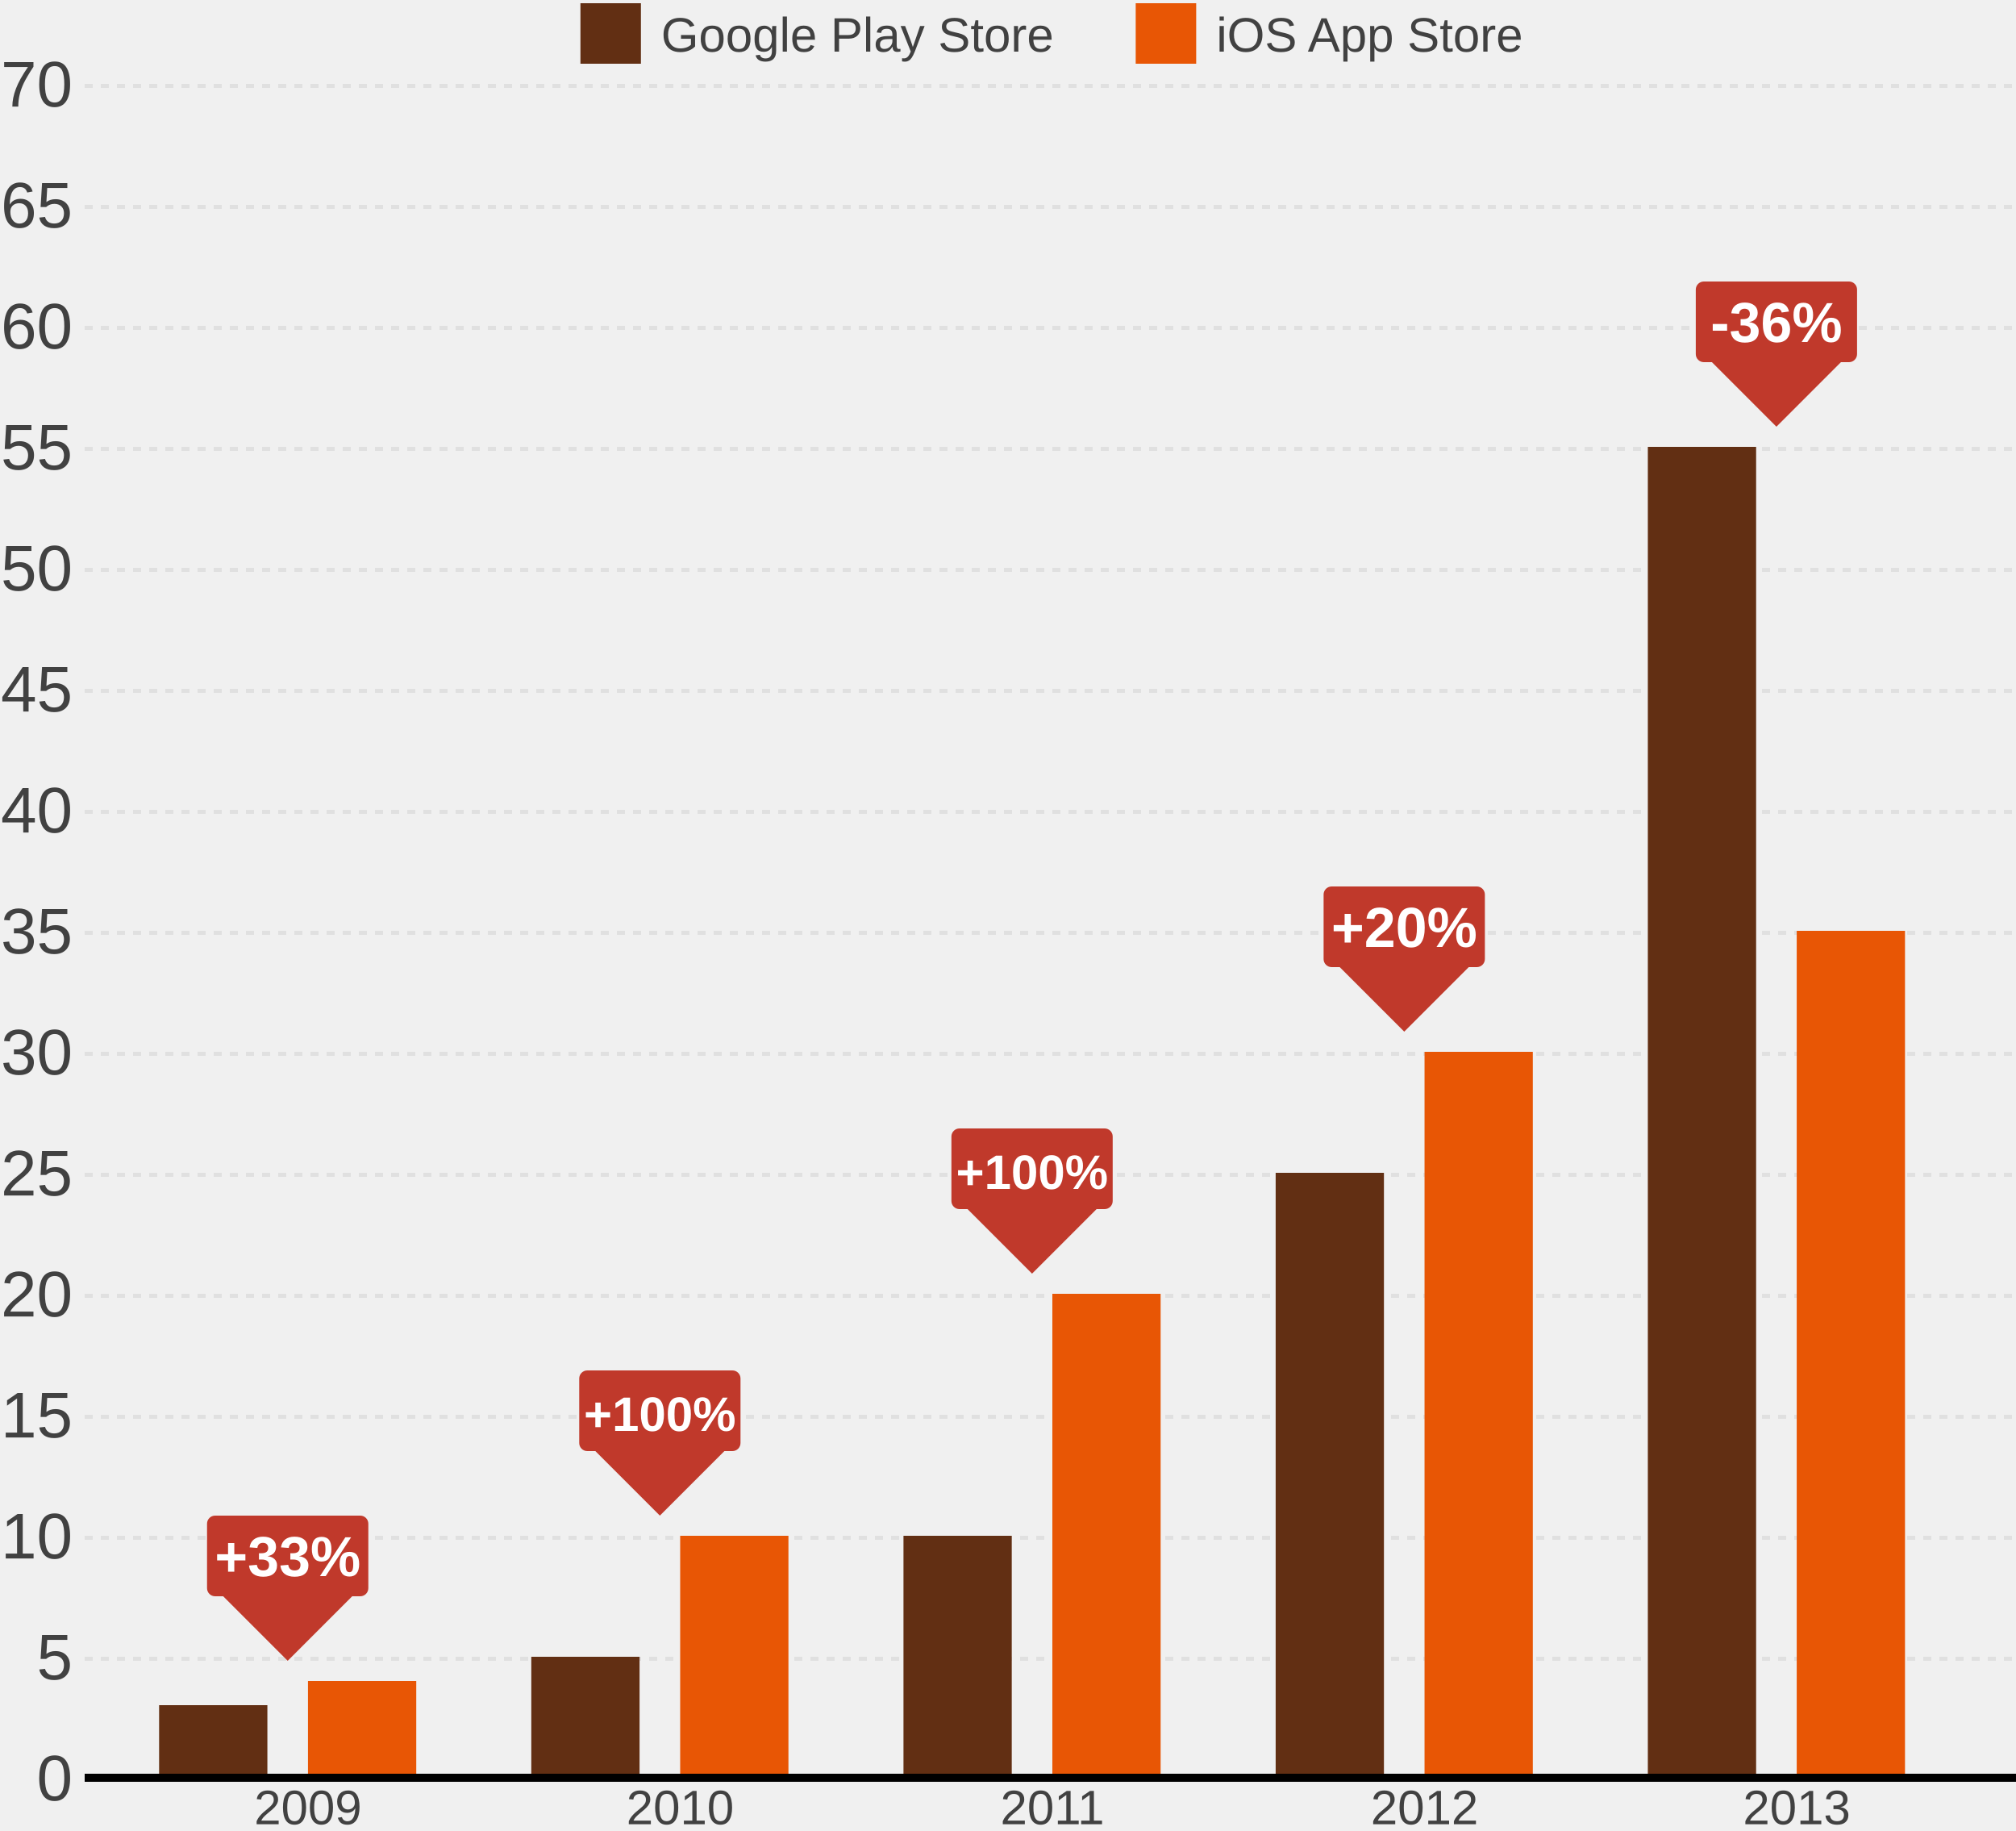
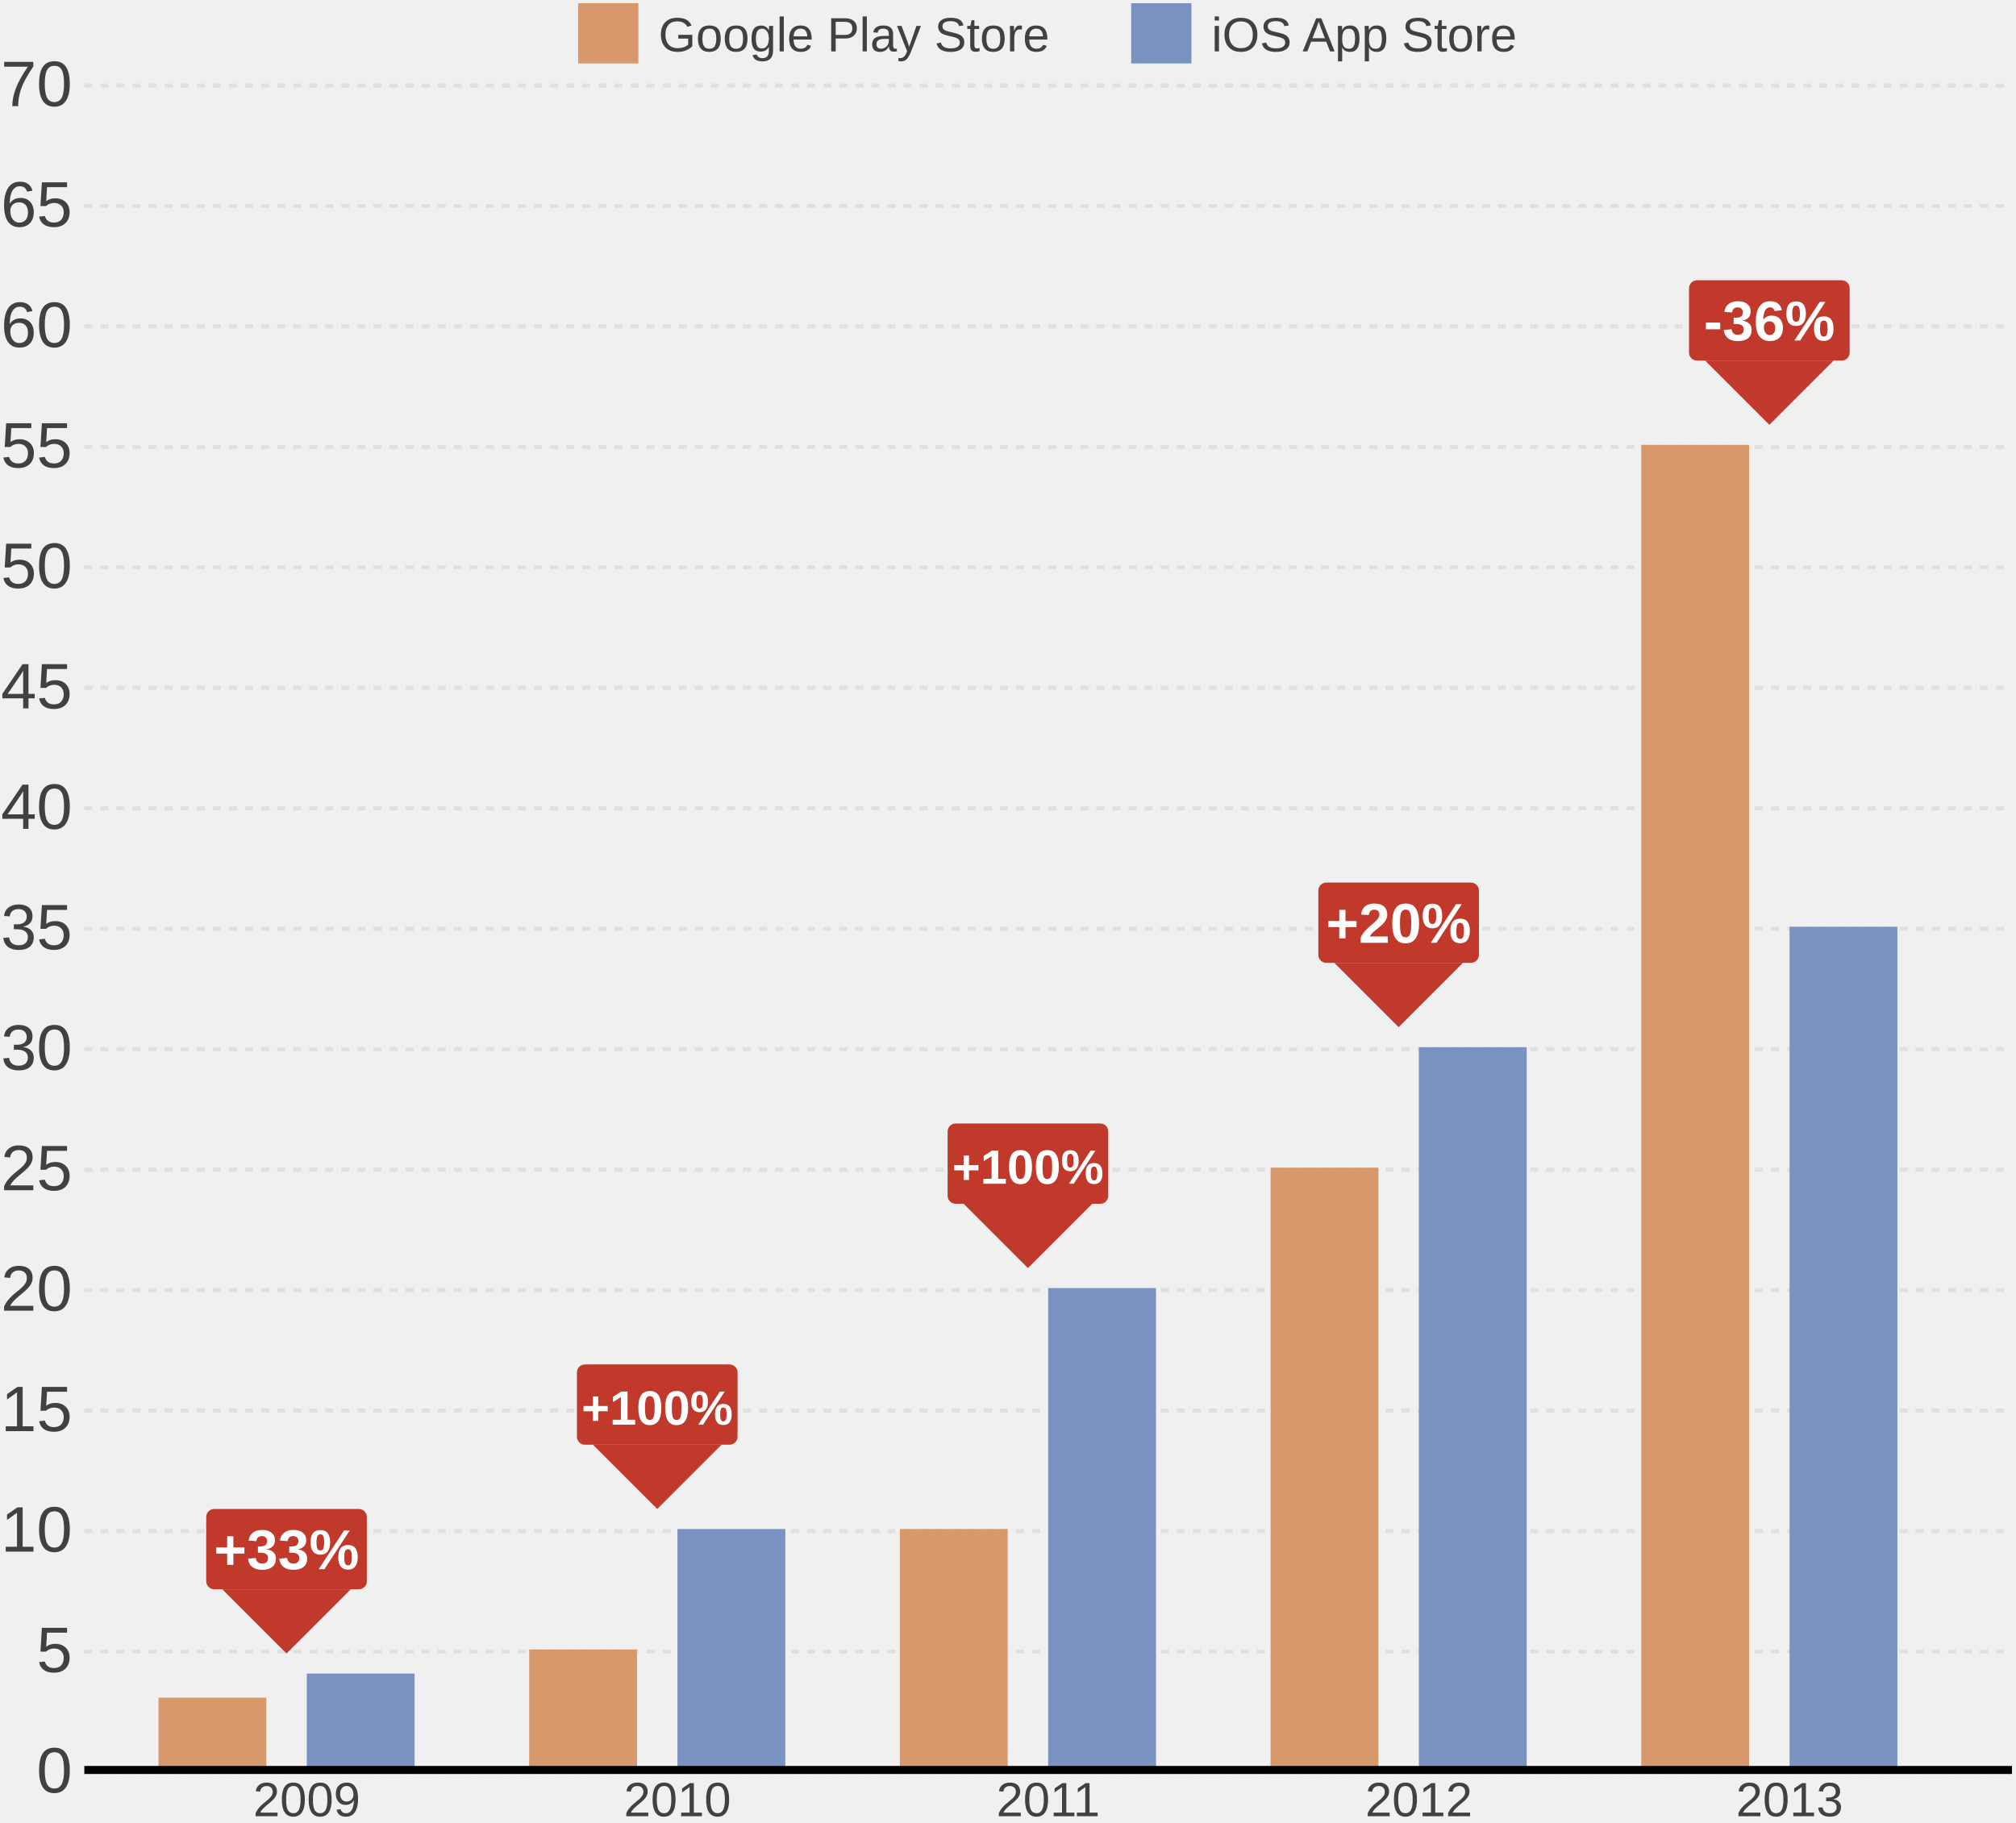
- <svg xmlns="http://www.w3.org/2000/svg" width="500" height="454">
+ <svg xmlns="http://www.w3.org/2000/svg" width="502" height="454">
  <g transform="translate(-59.0, -79.2)">
    <defs />
    <g transform="translate(80, 100)">
      <g class="x-axis" transform="translate(0, 420)" fill="none" font-size="10" font-family="sans-serif" text-anchor="middle">
        <g class="tick" opacity="1" transform="translate(55.38462,0)">
          <line stroke="currentColor" y2="0" />
          <text fill="currentColor" y="3" dy="0.71em" style="font-family: Arial; font-size: 12px; font-weight: 500; fill: rgb(65, 65, 65);">2009</text>
        </g>
        <g class="tick" opacity="1" transform="translate(147.6923,0)">
          <line stroke="currentColor" y2="0" />
          <text fill="currentColor" y="3" dy="0.71em" style="font-family: Arial; font-size: 12px; font-weight: 500; fill: rgb(65, 65, 65);">2010</text>
        </g>
        <g class="tick" opacity="1" transform="translate(240,0)">
          <line stroke="currentColor" y2="0" />
          <text fill="currentColor" y="3" dy="0.71em" style="font-family: Arial; font-size: 12px; font-weight: 500; fill: rgb(65, 65, 65);">2011</text>
        </g>
        <g class="tick" opacity="1" transform="translate(332.3077,0)">
          <line stroke="currentColor" y2="0" />
          <text fill="currentColor" y="3" dy="0.71em" style="font-family: Arial; font-size: 12px; font-weight: 500; fill: rgb(65, 65, 65);">2012</text>
        </g>
        <g class="tick" opacity="1" transform="translate(424.6154,0)">
          <line stroke="currentColor" y2="0" />
          <text fill="currentColor" y="3" dy="0.71em" style="font-family: Arial; font-size: 12px; font-weight: 500; fill: rgb(65, 65, 65);">2013</text>
        </g>
      </g>
      <g class="y-axis" fill="none" font-size="10" font-family="sans-serif" text-anchor="end">
        <g class="tick" opacity="1" transform="translate(0,420.5)">
          <line stroke="#e0e0e0" x2="480" stroke-dasharray="2,2" />
          <text fill="currentColor" x="-3" dy="0.32em" style="font-family: Arial; font-size: 16px; font-weight: 500; fill: rgb(65, 65, 65);">0</text>
        </g>
        <g class="tick" opacity="1" transform="translate(0,390.5)">
          <line stroke="#e0e0e0" x2="480" stroke-dasharray="2,2" />
          <text fill="currentColor" x="-3" dy="0.32em" style="font-family: Arial; font-size: 16px; font-weight: 500; fill: rgb(65, 65, 65);">5</text>
        </g>
        <g class="tick" opacity="1" transform="translate(0,360.5)">
          <line stroke="#e0e0e0" x2="480" stroke-dasharray="2,2" />
          <text fill="currentColor" x="-3" dy="0.32em" style="font-family: Arial; font-size: 16px; font-weight: 500; fill: rgb(65, 65, 65);">10</text>
        </g>
        <g class="tick" opacity="1" transform="translate(0,330.5)">
          <line stroke="#e0e0e0" x2="480" stroke-dasharray="2,2" />
          <text fill="currentColor" x="-3" dy="0.32em" style="font-family: Arial; font-size: 16px; font-weight: 500; fill: rgb(65, 65, 65);">15</text>
        </g>
        <g class="tick" opacity="1" transform="translate(0,300.5)">
          <line stroke="#e0e0e0" x2="480" stroke-dasharray="2,2" />
          <text fill="currentColor" x="-3" dy="0.32em" style="font-family: Arial; font-size: 16px; font-weight: 500; fill: rgb(65, 65, 65);">20</text>
        </g>
        <g class="tick" opacity="1" transform="translate(0,270.5)">
          <line stroke="#e0e0e0" x2="480" stroke-dasharray="2,2" />
          <text fill="currentColor" x="-3" dy="0.32em" style="font-family: Arial; font-size: 16px; font-weight: 500; fill: rgb(65, 65, 65);">25</text>
        </g>
        <g class="tick" opacity="1" transform="translate(0,240.5)">
          <line stroke="#e0e0e0" x2="480" stroke-dasharray="2,2" />
          <text fill="currentColor" x="-3" dy="0.32em" style="font-family: Arial; font-size: 16px; font-weight: 500; fill: rgb(65, 65, 65);">30</text>
        </g>
        <g class="tick" opacity="1" transform="translate(0,210.5)">
          <line stroke="#e0e0e0" x2="480" stroke-dasharray="2,2" />
          <text fill="currentColor" x="-3" dy="0.32em" style="font-family: Arial; font-size: 16px; font-weight: 500; fill: rgb(65, 65, 65);">35</text>
        </g>
        <g class="tick" opacity="1" transform="translate(0,180.5)">
          <line stroke="#e0e0e0" x2="480" stroke-dasharray="2,2" />
          <text fill="currentColor" x="-3" dy="0.32em" style="font-family: Arial; font-size: 16px; font-weight: 500; fill: rgb(65, 65, 65);">40</text>
        </g>
        <g class="tick" opacity="1" transform="translate(0,150.5)">
          <line stroke="#e0e0e0" x2="480" stroke-dasharray="2,2" />
          <text fill="currentColor" x="-3" dy="0.32em" style="font-family: Arial; font-size: 16px; font-weight: 500; fill: rgb(65, 65, 65);">45</text>
        </g>
        <g class="tick" opacity="1" transform="translate(0,120.5)">
          <line stroke="#e0e0e0" x2="480" stroke-dasharray="2,2" />
          <text fill="currentColor" x="-3" dy="0.32em" style="font-family: Arial; font-size: 16px; font-weight: 500; fill: rgb(65, 65, 65);">50</text>
        </g>
        <g class="tick" opacity="1" transform="translate(0,90.5)">
          <line stroke="#e0e0e0" x2="480" stroke-dasharray="2,2" />
          <text fill="currentColor" x="-3" dy="0.32em" style="font-family: Arial; font-size: 16px; font-weight: 500; fill: rgb(65, 65, 65);">55</text>
        </g>
        <g class="tick" opacity="1" transform="translate(0,60.5)">
          <line stroke="#e0e0e0" x2="480" stroke-dasharray="2,2" />
          <text fill="currentColor" x="-3" dy="0.32em" style="font-family: Arial; font-size: 16px; font-weight: 500; fill: rgb(65, 65, 65);">60</text>
        </g>
        <g class="tick" opacity="1" transform="translate(0,30.5)">
          <line stroke="#e0e0e0" x2="480" stroke-dasharray="2,2" />
          <text fill="currentColor" x="-3" dy="0.32em" style="font-family: Arial; font-size: 16px; font-weight: 500; fill: rgb(65, 65, 65);">65</text>
        </g>
        <g class="tick" opacity="1" transform="translate(0,0.5)">
          <line stroke="#e0e0e0" x2="480" stroke-dasharray="2,2" />
          <text fill="currentColor" x="-3" dy="0.32em" style="font-family: Arial; font-size: 16px; font-weight: 500; fill: rgb(65, 65, 65);">70</text>
        </g>
      </g>
      <g class="x-group" transform="translate(18.46154, 0)" />
      <g class="x-group" transform="translate(110.7692, 0)" />
      <g class="x-group" transform="translate(203.0769, 0)" />
      <g class="x-group" transform="translate(295.3846, 0)" />
      <g class="x-group" transform="translate(387.6923, 0)" />
-       <rect class="bar left-bar" x="18.462" y="402" width="26.853" height="18" fill="#622f13" rx="0" ry="0" stroke="none" stroke-width="0" style="filter: none;" />
-       <rect class="bar right-bar" x="55.385" y="396" width="26.853" height="24" fill="#e85605" rx="0" ry="0" stroke="none" stroke-width="0" style="filter: none;" />
+       <rect class="bar left-bar" x="18.462" y="402" width="26.853" height="18" fill="#d7986b" rx="0" ry="0" stroke="none" stroke-width="0" style="filter: none;" />
+       <rect class="bar right-bar" x="55.385" y="396" width="26.853" height="24" fill="#7a92c1" rx="0" ry="0" stroke="none" stroke-width="0" style="filter: none;" />
      <g class="percent-indicator" transform="translate(50.34965, 0)">
        <rect x="-20" y="355" width="40" height="20" fill="#C0392B" rx="2" ry="2" />
        <path d="M-16,375 L16,375 L0,391 Z" fill="#C0392B" />
        <text x="0" y="370" text-anchor="middle" style="font-family: Arial; font-size: 14px; font-weight: bold; fill: white;">+33%</text>
      </g>
-       <rect class="bar left-bar" x="110.769" y="390" width="26.853" height="30" fill="#622f13" rx="0" ry="0" stroke="none" stroke-width="0" style="filter: none;" />
-       <rect class="bar right-bar" x="147.692" y="360" width="26.853" height="60" fill="#e85605" rx="0" ry="0" stroke="none" stroke-width="0" style="filter: none;" />
+       <rect class="bar left-bar" x="110.769" y="390" width="26.853" height="30" fill="#d7986b" rx="0" ry="0" stroke="none" stroke-width="0" style="filter: none;" />
+       <rect class="bar right-bar" x="147.692" y="360" width="26.853" height="60" fill="#7a92c1" rx="0" ry="0" stroke="none" stroke-width="0" style="filter: none;" />
      <g class="percent-indicator" transform="translate(142.6573, 0)">
        <rect x="-20" y="319" width="40" height="20" fill="#C0392B" rx="2" ry="2" />
        <path d="M-16,339 L16,339 L0,355 Z" fill="#C0392B" />
        <text x="0" y="334" text-anchor="middle" style="font-family: Arial; font-size: 12px; font-weight: bold; fill: white;">+100%</text>
      </g>
-       <rect class="bar left-bar" x="203.077" y="360" width="26.853" height="60" fill="#622f13" rx="0" ry="0" stroke="none" stroke-width="0" style="filter: none;" />
-       <rect class="bar right-bar" x="240" y="300" width="26.853" height="120" fill="#e85605" rx="0" ry="0" stroke="none" stroke-width="0" style="filter: none;" />
+       <rect class="bar left-bar" x="203.077" y="360" width="26.853" height="60" fill="#d7986b" rx="0" ry="0" stroke="none" stroke-width="0" style="filter: none;" />
+       <rect class="bar right-bar" x="240" y="300" width="26.853" height="120" fill="#7a92c1" rx="0" ry="0" stroke="none" stroke-width="0" style="filter: none;" />
      <g class="percent-indicator" transform="translate(234.965, 0)">
        <rect x="-20" y="259" width="40" height="20" fill="#C0392B" rx="2" ry="2" />
        <path d="M-16,279 L16,279 L0,295 Z" fill="#C0392B" />
        <text x="0" y="274" text-anchor="middle" style="font-family: Arial; font-size: 12px; font-weight: bold; fill: white;">+100%</text>
      </g>
-       <rect class="bar left-bar" x="295.385" y="270" width="26.853" height="150" fill="#622f13" rx="0" ry="0" stroke="none" stroke-width="0" style="filter: none;" />
-       <rect class="bar right-bar" x="332.308" y="240" width="26.853" height="180" fill="#e85605" rx="0" ry="0" stroke="none" stroke-width="0" style="filter: none;" />
+       <rect class="bar left-bar" x="295.385" y="270" width="26.853" height="150" fill="#d7986b" rx="0" ry="0" stroke="none" stroke-width="0" style="filter: none;" />
+       <rect class="bar right-bar" x="332.308" y="240" width="26.853" height="180" fill="#7a92c1" rx="0" ry="0" stroke="none" stroke-width="0" style="filter: none;" />
      <g class="percent-indicator" transform="translate(327.2727, 0)">
        <rect x="-20" y="199" width="40" height="20" fill="#C0392B" rx="2" ry="2" />
        <path d="M-16,219 L16,219 L0,235 Z" fill="#C0392B" />
        <text x="0" y="214" text-anchor="middle" style="font-family: Arial; font-size: 14px; font-weight: bold; fill: white;">+20%</text>
      </g>
-       <rect class="bar left-bar" x="387.692" y="90" width="26.853" height="330" fill="#622f13" rx="0" ry="0" stroke="none" stroke-width="0" style="filter: none;" />
-       <rect class="bar right-bar" x="424.615" y="210" width="26.853" height="210" fill="#e85605" rx="0" ry="0" stroke="none" stroke-width="0" style="filter: none;" />
+       <rect class="bar left-bar" x="387.692" y="90" width="26.853" height="330" fill="#d7986b" rx="0" ry="0" stroke="none" stroke-width="0" style="filter: none;" />
+       <rect class="bar right-bar" x="424.615" y="210" width="26.853" height="210" fill="#7a92c1" rx="0" ry="0" stroke="none" stroke-width="0" style="filter: none;" />
      <g class="percent-indicator" transform="translate(419.5804, 0)">
        <rect x="-20" y="49" width="40" height="20" fill="#C0392B" rx="2" ry="2" />
        <path d="M-16,69 L16,69 L0,85 Z" fill="#C0392B" />
        <text x="0" y="64" text-anchor="middle" style="font-family: Arial; font-size: 14px; font-weight: bold; fill: white;">-36%</text>
      </g>
      <line x1="0" y1="420" x2="480" y2="420" stroke="black" stroke-width="2" />
    </g>
    <g class="legend" transform="translate(202.958, 80)">
      <g class="legend-item" transform="translate(0, 0)">
-         <rect width="15" height="15" fill="#622f13" />
+         <rect width="15" height="15" fill="#d7986b" />
        <text x="20" y="12" style="font-family: Arial; font-size: 12px; font-weight: 500; fill: rgb(65, 65, 65);">Google Play Store</text>
      </g>
      <g class="legend-item" transform="translate(137.7148, 0)">
-         <rect width="15" height="15" fill="#e85605" />
+         <rect width="15" height="15" fill="#7a92c1" />
        <text x="20" y="12" style="font-family: Arial; font-size: 12px; font-weight: 500; fill: rgb(65, 65, 65);">iOS App Store</text>
      </g>
    </g>
  </g>
</svg>
